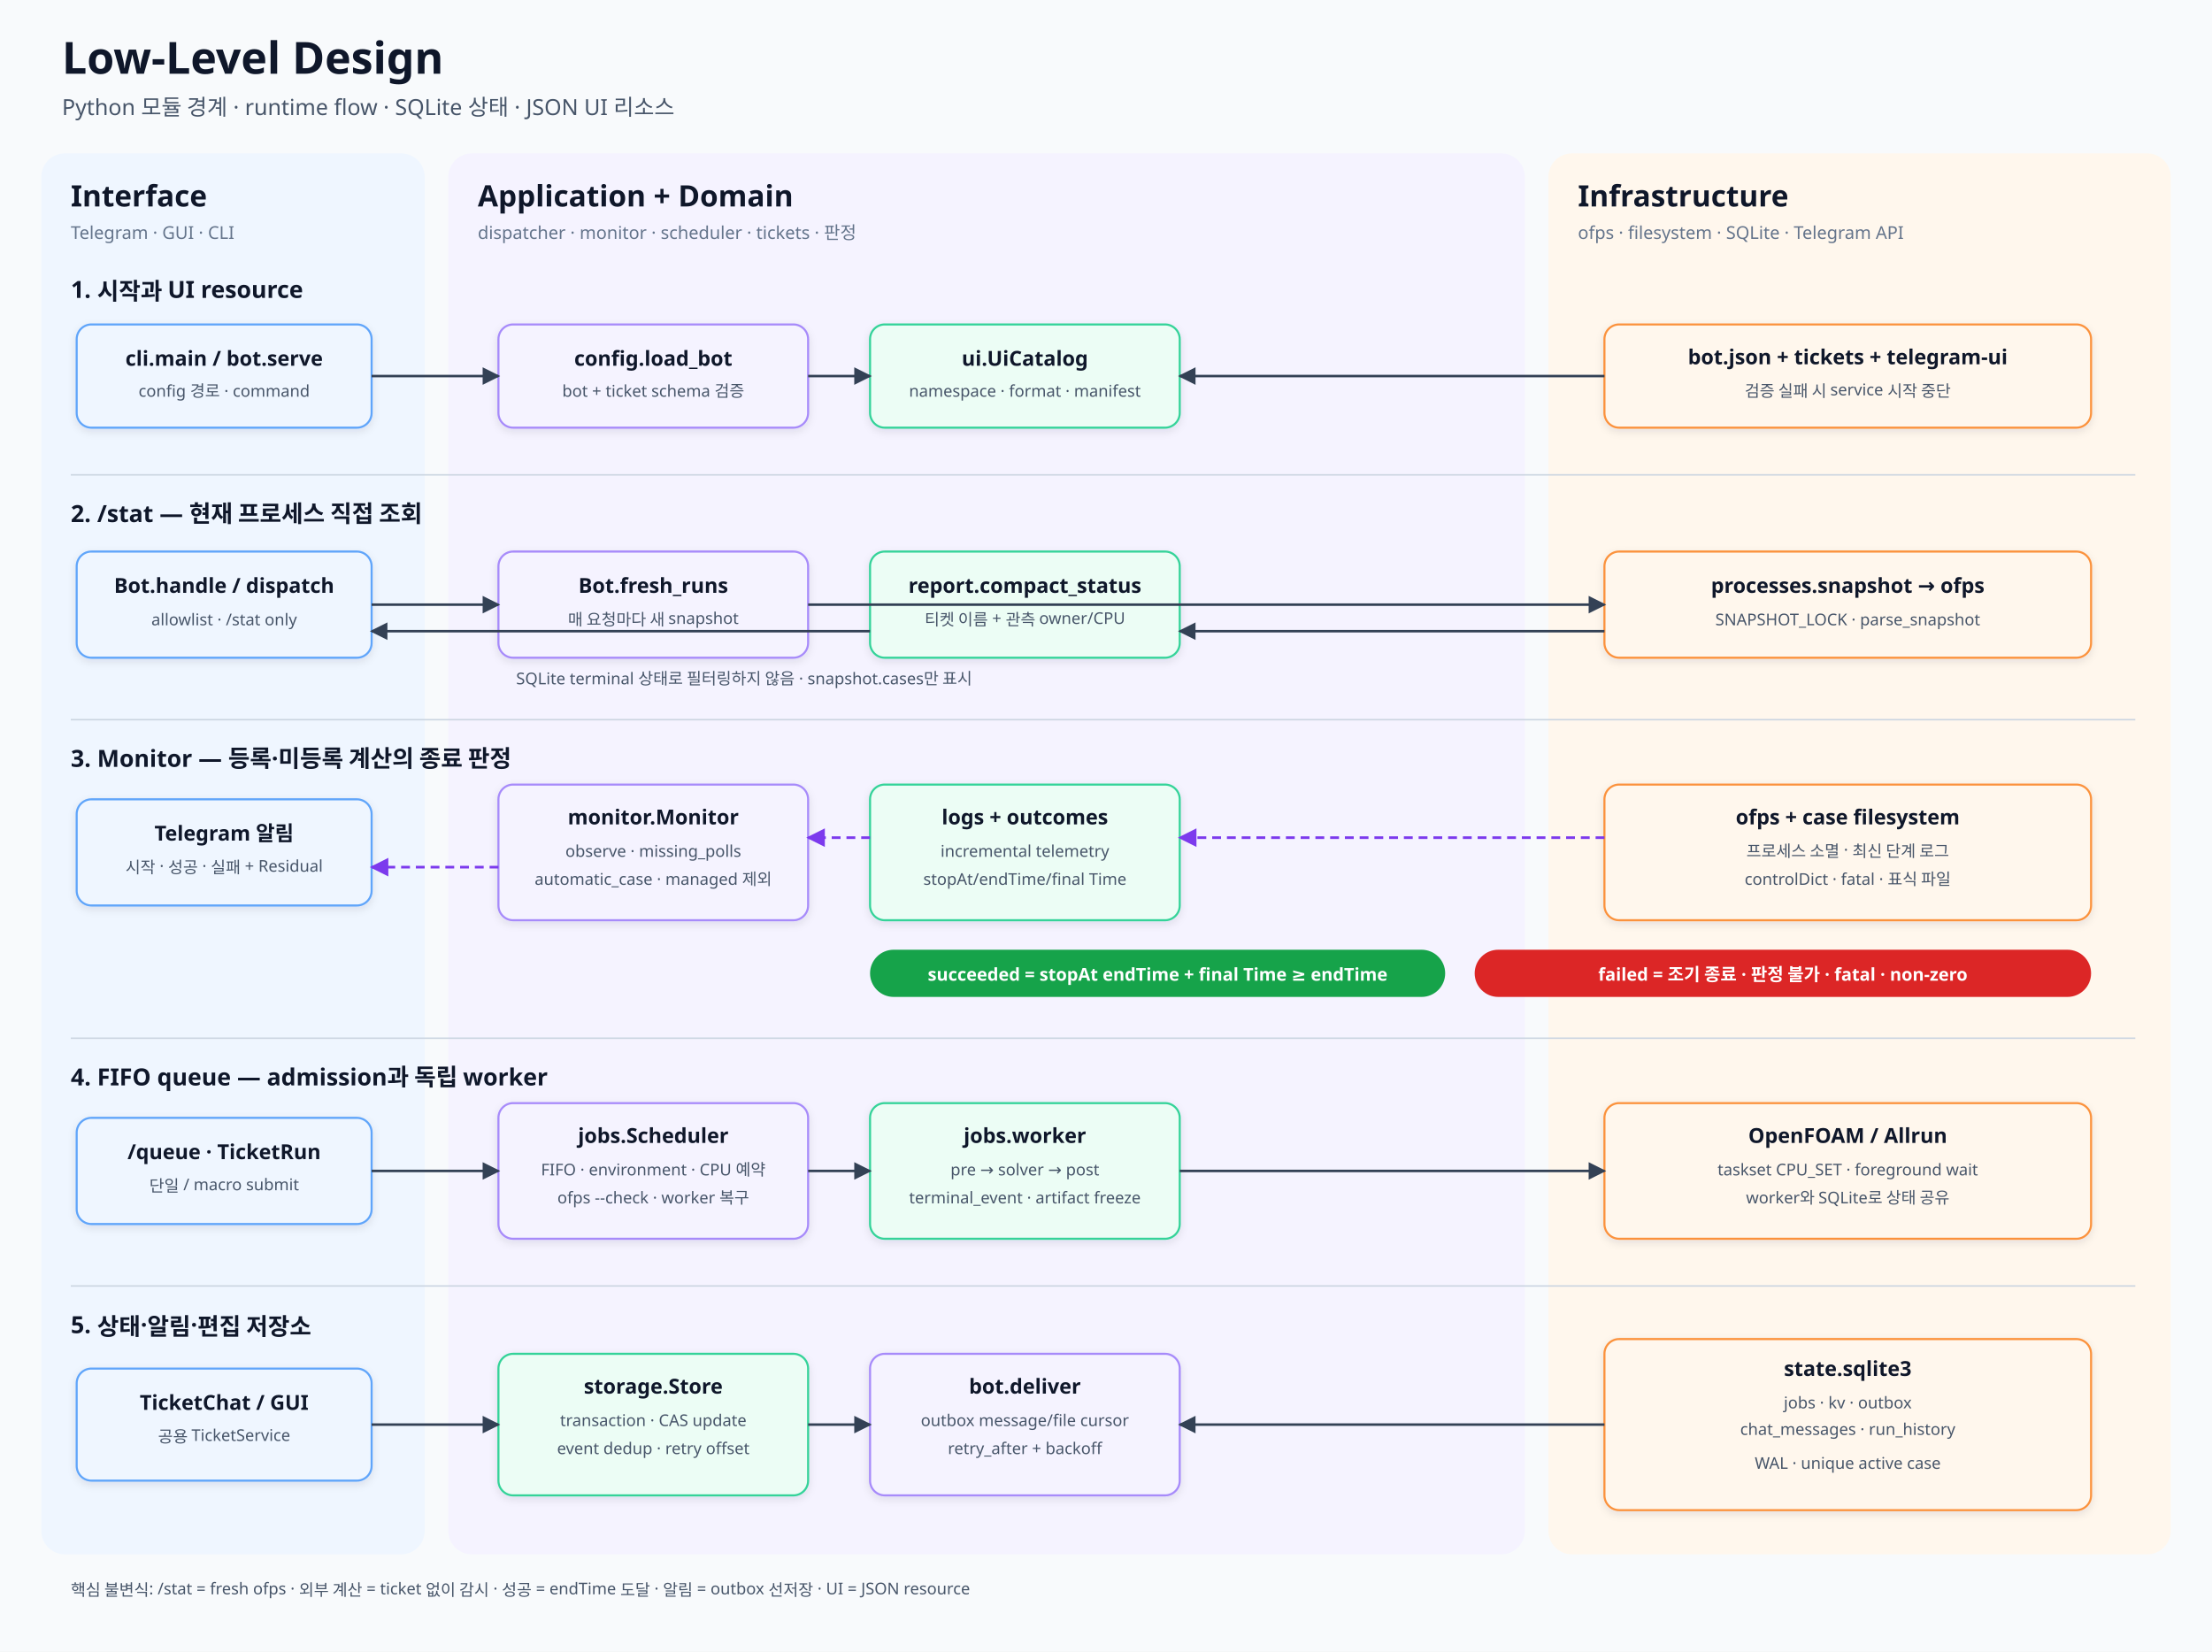
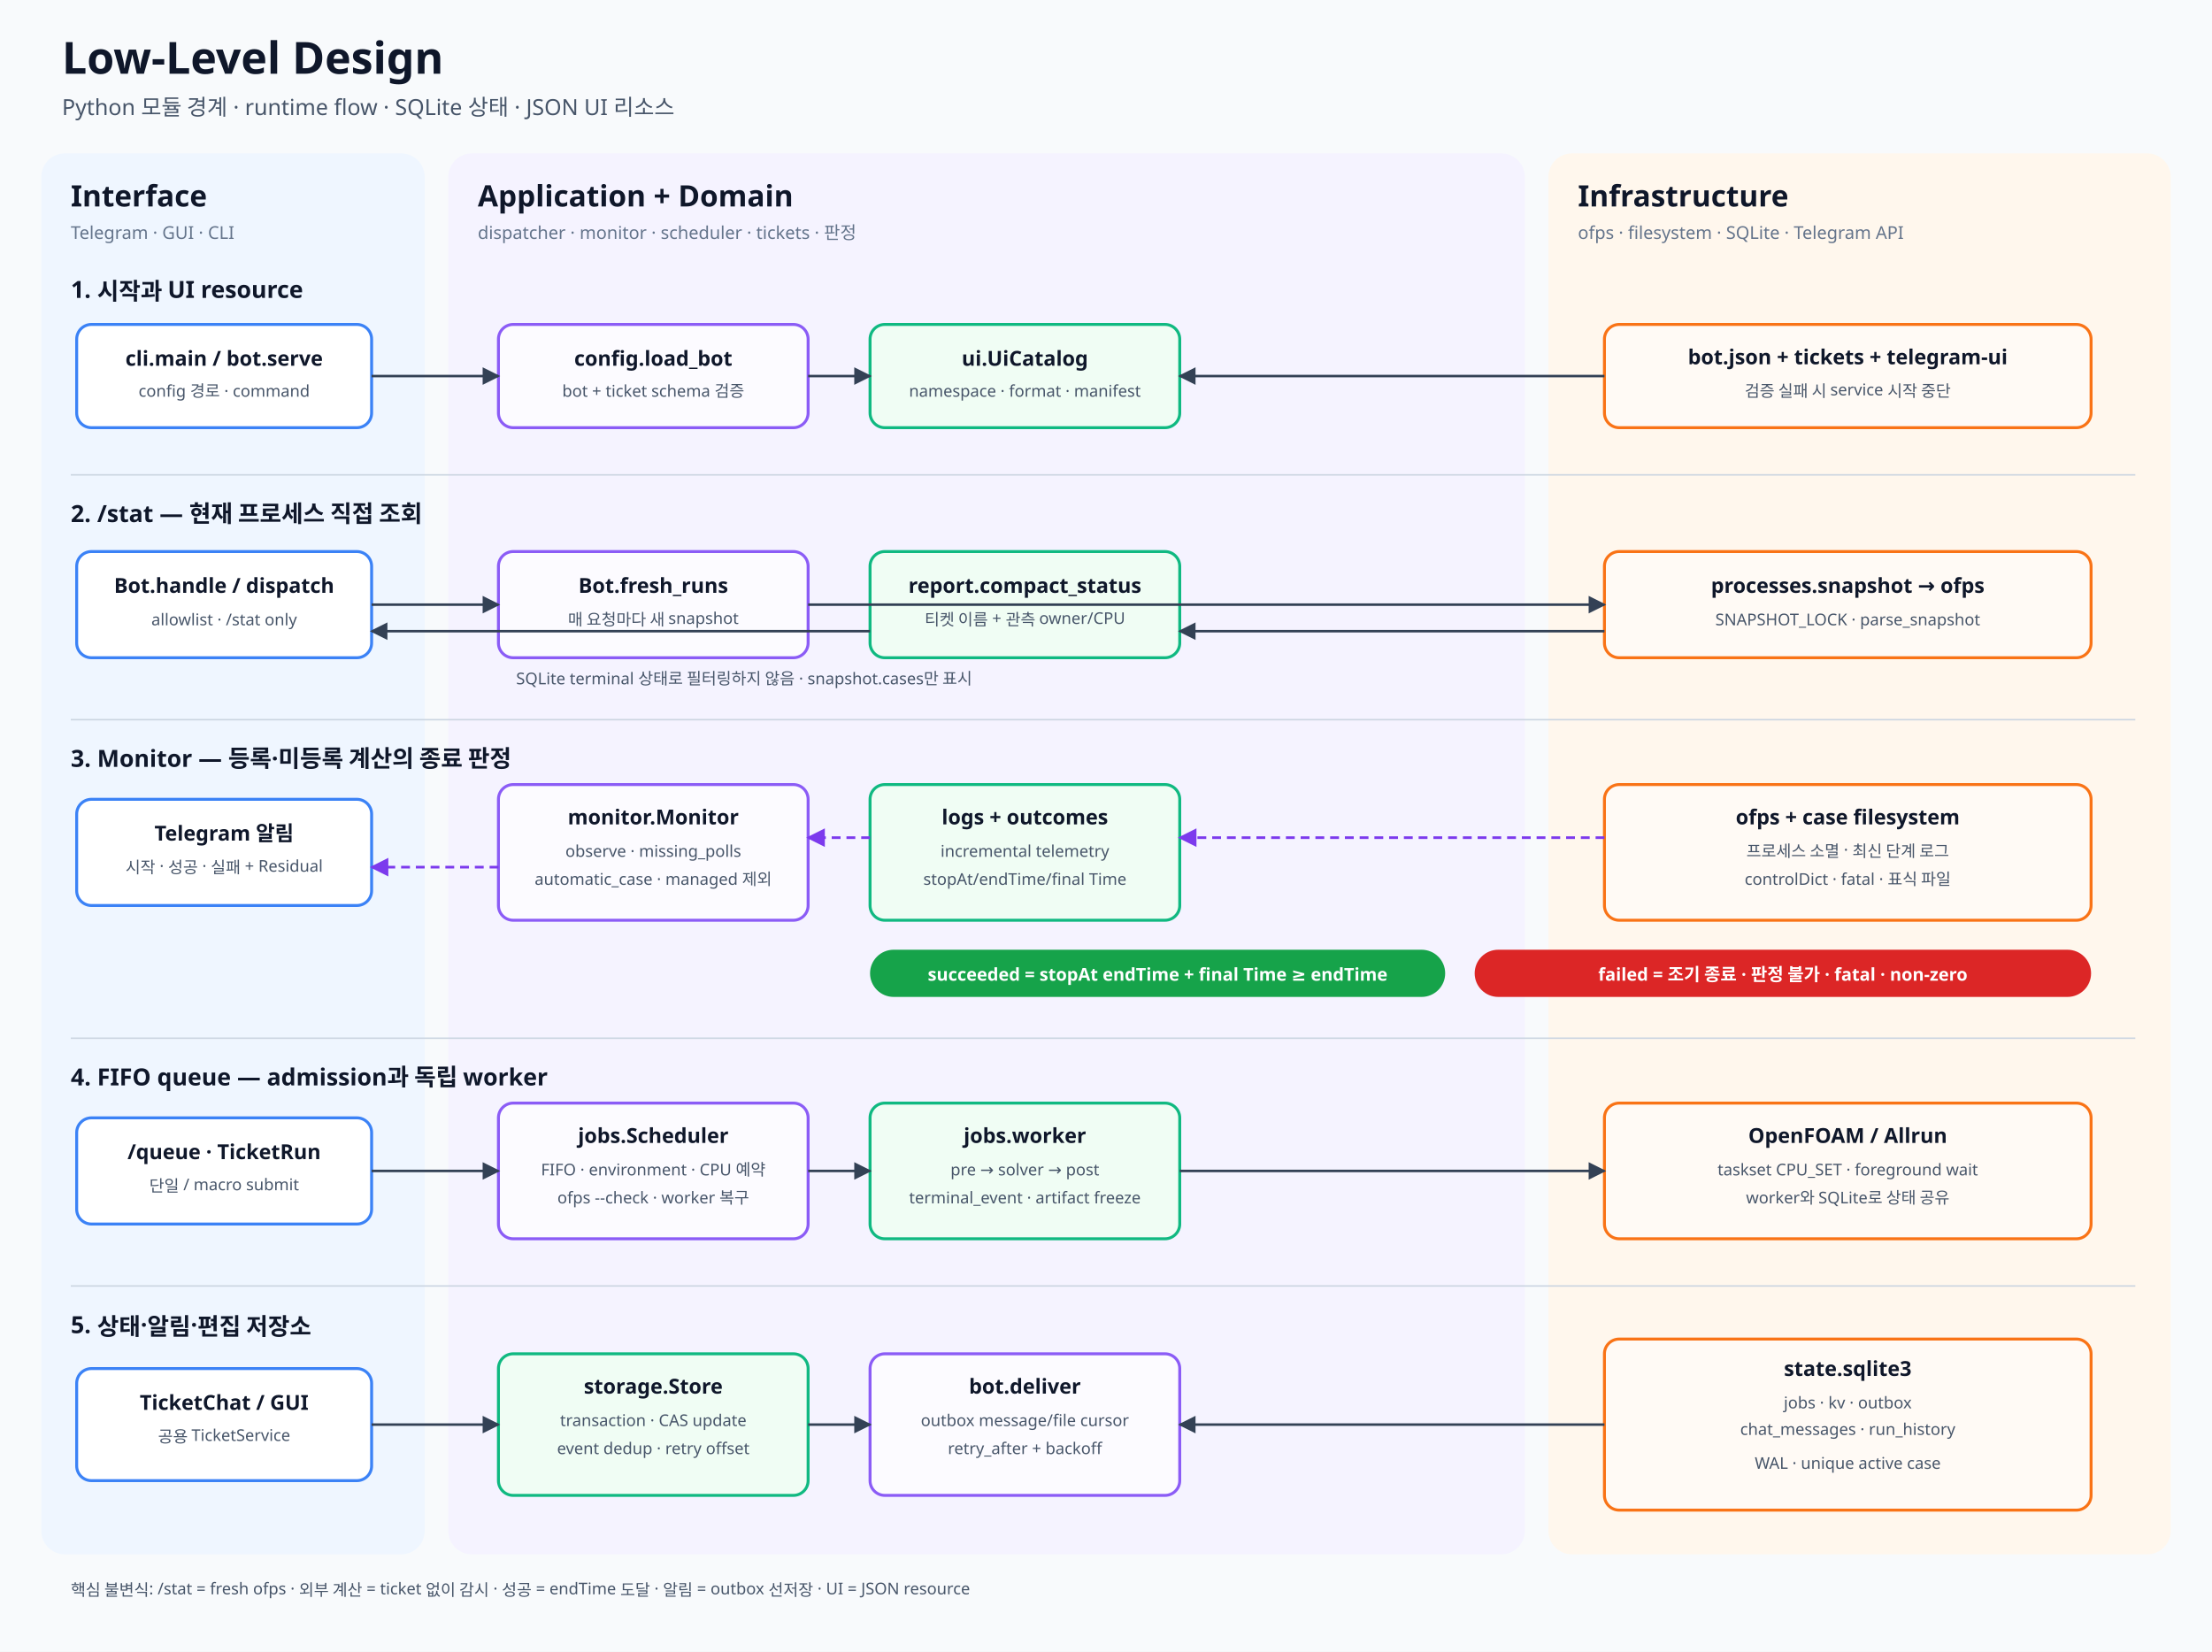
<svg xmlns="http://www.w3.org/2000/svg" width="1500" height="1120" viewBox="0 0 1500 1120" role="img" aria-labelledby="title desc">
  <defs>
    <marker id="arrow" viewBox="0 0 10 10" refX="9" refY="5" markerWidth="7" markerHeight="7" orient="auto-start-reverse">
      <path d="M0 0L10 5L0 10Z" fill="#334155" />
    </marker>
    <marker id="purple" viewBox="0 0 10 10" refX="9" refY="5" markerWidth="7" markerHeight="7" orient="auto-start-reverse">
      <path d="M0 0L10 5L0 10Z" fill="#7c3aed" />
    </marker>
    <filter id="shadow" x="-10%" y="-20%" width="120%" height="150%">
      <feDropShadow dx="0" dy="2" stdDeviation="3" flood-color="#0f172a" flood-opacity="0.1" />
    </filter>
    <style>
      text { font-family: "Noto Sans KR", "Apple SD Gothic Neo", "Malgun Gothic", sans-serif; fill: #0f172a; }
      .title { font-size: 30px; font-weight: 700; }
      .subtitle { font-size: 15px; fill: #475569; }
      .lane-title { font-size: 20px; font-weight: 700; }
      .lane-sub { font-size: 12px; fill: #64748b; }
      .flow-title { font-size: 16px; font-weight: 700; }
      .card-title { font-size: 14px; font-weight: 700; text-anchor: middle; }
      .card-sub { font-size: 11px; fill: #475569; text-anchor: middle; }
      .small { font-size: 11px; fill: #475569; }
      .badge { font-size: 12px; font-weight: 700; fill: white; text-anchor: middle; }
-       .card { stroke-width: 1.4; rx: 10; filter: url(#shadow); }
-       .interface { fill: #eff6ff; stroke: #60a5fa; }
-       .app { fill: #f5f3ff; stroke: #a78bfa; }
-       .domain { fill: #ecfdf5; stroke: #34d399; }
-       .infra { fill: #fff7ed; stroke: #fb923c; }
-       .store { fill: #f8fafc; stroke: #94a3b8; }
+       .card { stroke-width: 2; rx: 10; }
+       .interface { fill: #ffffff; stroke: #3b82f6; }
+       .app { fill: #fcfbff; stroke: #8b5cf6; }
+       .domain { fill: #f0fdf4; stroke: #10b981; }
+       .infra { fill: #fffaf5; stroke: #f97316; }
+       .store { fill: #ffffff; stroke: #64748b; }
      .arrow { fill: none; stroke: #334155; stroke-width: 1.7; marker-end: url(#arrow); }
      .flow { fill: none; stroke: #7c3aed; stroke-width: 1.8; stroke-dasharray: 6 4; marker-end: url(#purple); }
      .rule { stroke: #cbd5e1; stroke-width: 1; }
    </style>
  </defs>
  <rect width="1500" height="1120" fill="#f8fafc" />
  <text class="title" x="42" y="50">Low-Level Design</text>
  <text class="subtitle" x="42" y="78">Python 모듈 경계 · runtime flow · SQLite 상태 · JSON UI 리소스</text>
  <rect x="28" y="104" width="260" height="950" rx="16" fill="#eff6ff" />
  <rect x="304" y="104" width="730" height="950" rx="16" fill="#f5f3ff" />
  <rect x="1050" y="104" width="422" height="950" rx="16" fill="#fff7ed" />
  <text class="lane-title" x="48" y="140">Interface</text>
  <text class="lane-sub" x="48" y="162">Telegram · GUI · CLI</text>
  <text class="lane-title" x="324" y="140">Application + Domain</text>
  <text class="lane-sub" x="324" y="162">dispatcher · monitor · scheduler · tickets · 판정</text>
  <text class="lane-title" x="1070" y="140">Infrastructure</text>
  <text class="lane-sub" x="1070" y="162">ofps · filesystem · SQLite · Telegram API</text>
  <text class="flow-title" x="48" y="202">1. 시작과 UI resource</text>
  <g transform="translate(52 220)">
-     <rect class="card interface" width="200" height="70" />
+     <rect rx="10" class="card interface" width="200" height="70" />
    <text class="card-title" x="100" y="28">cli.main / bot.serve</text>
    <text class="card-sub" x="100" y="49">config 경로 · command</text>
  </g>
  <g transform="translate(338 220)">
-     <rect class="card app" width="210" height="70" />
+     <rect rx="10" class="card app" width="210" height="70" />
    <text class="card-title" x="105" y="28">config.load_bot</text>
    <text class="card-sub" x="105" y="49">bot + ticket schema 검증</text>
  </g>
  <g transform="translate(590 220)">
-     <rect class="card domain" width="210" height="70" />
+     <rect rx="10" class="card domain" width="210" height="70" />
    <text class="card-title" x="105" y="28">ui.UiCatalog</text>
    <text class="card-sub" x="105" y="49">namespace · format · manifest</text>
  </g>
  <g transform="translate(1088 220)">
-     <rect class="card infra" width="330" height="70" />
+     <rect rx="10" class="card infra" width="330" height="70" />
    <text class="card-title" x="165" y="27">bot.json + tickets + telegram-ui</text>
    <text class="card-sub" x="165" y="49">검증 실패 시 service 시작 중단</text>
  </g>
  <path class="arrow" d="M252 255H338" />
  <path class="arrow" d="M548 255H590" />
  <path class="arrow" d="M1088 255H800" />
  <line class="rule" x1="48" y1="322" x2="1448" y2="322" />
  <text class="flow-title" x="48" y="354">2. /stat — 현재 프로세스 직접 조회</text>
  <g transform="translate(52 374)">
-     <rect class="card interface" width="200" height="72" />
+     <rect rx="10" class="card interface" width="200" height="72" />
    <text class="card-title" x="100" y="28">Bot.handle / dispatch</text>
    <text class="card-sub" x="100" y="50">allowlist · /stat only</text>
  </g>
  <g transform="translate(338 374)">
-     <rect class="card app" width="210" height="72" />
+     <rect rx="10" class="card app" width="210" height="72" />
    <text class="card-title" x="105" y="28">Bot.fresh_runs</text>
    <text class="card-sub" x="105" y="50">매 요청마다 새 snapshot</text>
  </g>
  <g transform="translate(590 374)">
-     <rect class="card domain" width="210" height="72" />
+     <rect rx="10" class="card domain" width="210" height="72" />
    <text class="card-title" x="105" y="28">report.compact_status</text>
    <text class="card-sub" x="105" y="50">티켓 이름 + 관측 owner/CPU</text>
  </g>
  <g transform="translate(1088 374)">
-     <rect class="card infra" width="330" height="72" />
+     <rect rx="10" class="card infra" width="330" height="72" />
    <text class="card-title" x="165" y="28">processes.snapshot → ofps</text>
    <text class="card-sub" x="165" y="50">SNAPSHOT_LOCK · parse_snapshot</text>
  </g>
  <path class="arrow" d="M252 410H338" />
  <path class="arrow" d="M548 410H1088" />
  <path class="arrow" d="M1088 428H800" />
  <path class="arrow" d="M590 428H252" />
  <text class="small" x="350" y="464">SQLite terminal 상태로 필터링하지 않음 · snapshot.cases만 표시</text>
  <line class="rule" x1="48" y1="488" x2="1448" y2="488" />
  <text class="flow-title" x="48" y="520">3. Monitor — 등록·미등록 계산의 종료 판정</text>
  <g transform="translate(52 542)">
-     <rect class="card interface" width="200" height="72" />
+     <rect rx="10" class="card interface" width="200" height="72" />
    <text class="card-title" x="100" y="28">Telegram 알림</text>
    <text class="card-sub" x="100" y="50">시작 · 성공 · 실패 + Residual</text>
  </g>
  <g transform="translate(338 532)">
-     <rect class="card app" width="210" height="92" />
+     <rect rx="10" class="card app" width="210" height="92" />
    <text class="card-title" x="105" y="27">monitor.Monitor</text>
    <text class="card-sub" x="105" y="49">observe · missing_polls</text>
    <text class="card-sub" x="105" y="68">automatic_case · managed 제외</text>
  </g>
  <g transform="translate(590 532)">
-     <rect class="card domain" width="210" height="92" />
+     <rect rx="10" class="card domain" width="210" height="92" />
    <text class="card-title" x="105" y="27">logs + outcomes</text>
    <text class="card-sub" x="105" y="49">incremental telemetry</text>
    <text class="card-sub" x="105" y="68">stopAt/endTime/final Time</text>
  </g>
  <g transform="translate(1088 532)">
-     <rect class="card infra" width="330" height="92" />
+     <rect rx="10" class="card infra" width="330" height="92" />
    <text class="card-title" x="165" y="27">ofps + case filesystem</text>
    <text class="card-sub" x="165" y="49">프로세스 소멸 · 최신 단계 로그</text>
    <text class="card-sub" x="165" y="68">controlDict · fatal · 표식 파일</text>
  </g>
  <path class="flow" d="M1088 568H800" />
  <path class="flow" d="M590 568H548" />
  <path class="flow" d="M338 588H252" />
  <rect x="590" y="644" width="390" height="32" rx="16" fill="#16a34a" />
  <text class="badge" x="785" y="665">succeeded = stopAt endTime + final Time ≥ endTime</text>
  <rect x="1000" y="644" width="418" height="32" rx="16" fill="#dc2626" />
  <text class="badge" x="1209" y="665">failed = 조기 종료 · 판정 불가 · fatal · non-zero</text>
  <line class="rule" x1="48" y1="704" x2="1448" y2="704" />
  <text class="flow-title" x="48" y="736">4. FIFO queue — admission과 독립 worker</text>
  <g transform="translate(52 758)">
-     <rect class="card interface" width="200" height="72" />
+     <rect rx="10" class="card interface" width="200" height="72" />
    <text class="card-title" x="100" y="28">/queue · TicketRun</text>
    <text class="card-sub" x="100" y="50">단일 / macro submit</text>
  </g>
  <g transform="translate(338 748)">
-     <rect class="card app" width="210" height="92" />
+     <rect rx="10" class="card app" width="210" height="92" />
    <text class="card-title" x="105" y="27">jobs.Scheduler</text>
    <text class="card-sub" x="105" y="49">FIFO · environment · CPU 예약</text>
    <text class="card-sub" x="105" y="68">ofps --check · worker 복구</text>
  </g>
  <g transform="translate(590 748)">
-     <rect class="card domain" width="210" height="92" />
+     <rect rx="10" class="card domain" width="210" height="92" />
    <text class="card-title" x="105" y="27">jobs.worker</text>
    <text class="card-sub" x="105" y="49">pre → solver → post</text>
    <text class="card-sub" x="105" y="68">terminal_event · artifact freeze</text>
  </g>
  <g transform="translate(1088 748)">
-     <rect class="card infra" width="330" height="92" />
+     <rect rx="10" class="card infra" width="330" height="92" />
    <text class="card-title" x="165" y="27">OpenFOAM / Allrun</text>
    <text class="card-sub" x="165" y="49">taskset CPU_SET · foreground wait</text>
    <text class="card-sub" x="165" y="68">worker와 SQLite로 상태 공유</text>
  </g>
  <path class="arrow" d="M252 794H338" />
  <path class="arrow" d="M548 794H590" />
  <path class="arrow" d="M800 794H1088" />
  <line class="rule" x1="48" y1="872" x2="1448" y2="872" />
  <text class="flow-title" x="48" y="904">5. 상태·알림·편집 저장소</text>
  <g transform="translate(52 928)">
-     <rect class="card interface" width="200" height="76" />
+     <rect rx="10" class="card interface" width="200" height="76" />
    <text class="card-title" x="100" y="28">TicketChat / GUI</text>
    <text class="card-sub" x="100" y="50">공용 TicketService</text>
  </g>
  <g transform="translate(338 918)">
-     <rect class="card domain" width="210" height="96" />
+     <rect rx="10" class="card domain" width="210" height="96" />
    <text class="card-title" x="105" y="27">storage.Store</text>
    <text class="card-sub" x="105" y="49">transaction · CAS update</text>
    <text class="card-sub" x="105" y="68">event dedup · retry offset</text>
  </g>
  <g transform="translate(590 918)">
-     <rect class="card app" width="210" height="96" />
+     <rect rx="10" class="card app" width="210" height="96" />
    <text class="card-title" x="105" y="27">bot.deliver</text>
    <text class="card-sub" x="105" y="49">outbox message/file cursor</text>
    <text class="card-sub" x="105" y="68">retry_after + backoff</text>
  </g>
  <g transform="translate(1088 908)">
-     <rect class="card infra" width="330" height="116" />
+     <rect rx="10" class="card infra" width="330" height="116" />
    <text class="card-title" x="165" y="25">state.sqlite3</text>
    <text class="card-sub" x="165" y="47">jobs · kv · outbox</text>
    <text class="card-sub" x="165" y="65">chat_messages · run_history</text>
    <text class="card-sub" x="165" y="88">WAL · unique active case</text>
  </g>
  <path class="arrow" d="M252 966H338" />
  <path class="arrow" d="M548 966H590" />
  <path class="arrow" d="M1088 966H800" />
  <text class="small" x="48" y="1082">핵심 불변식: /stat = fresh ofps · 외부 계산 = ticket 없이 감시 · 성공 = endTime 도달 · 알림 = outbox 선저장 · UI = JSON resource</text>
</svg>
